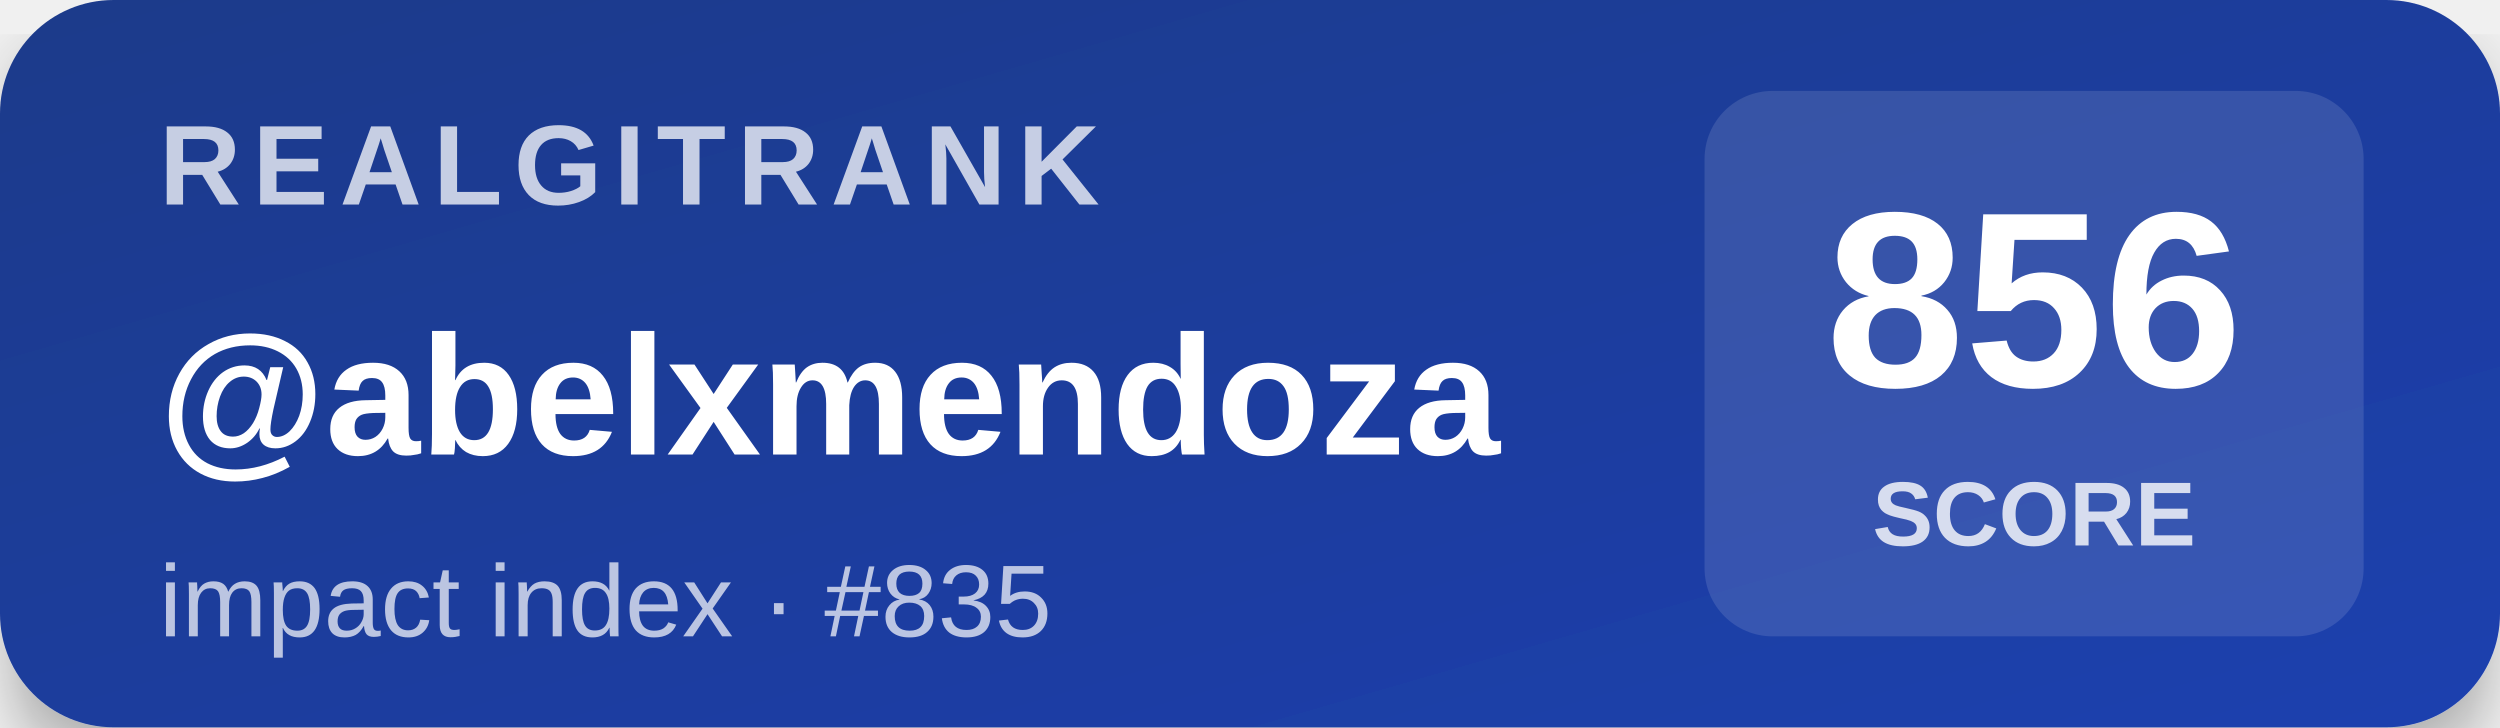
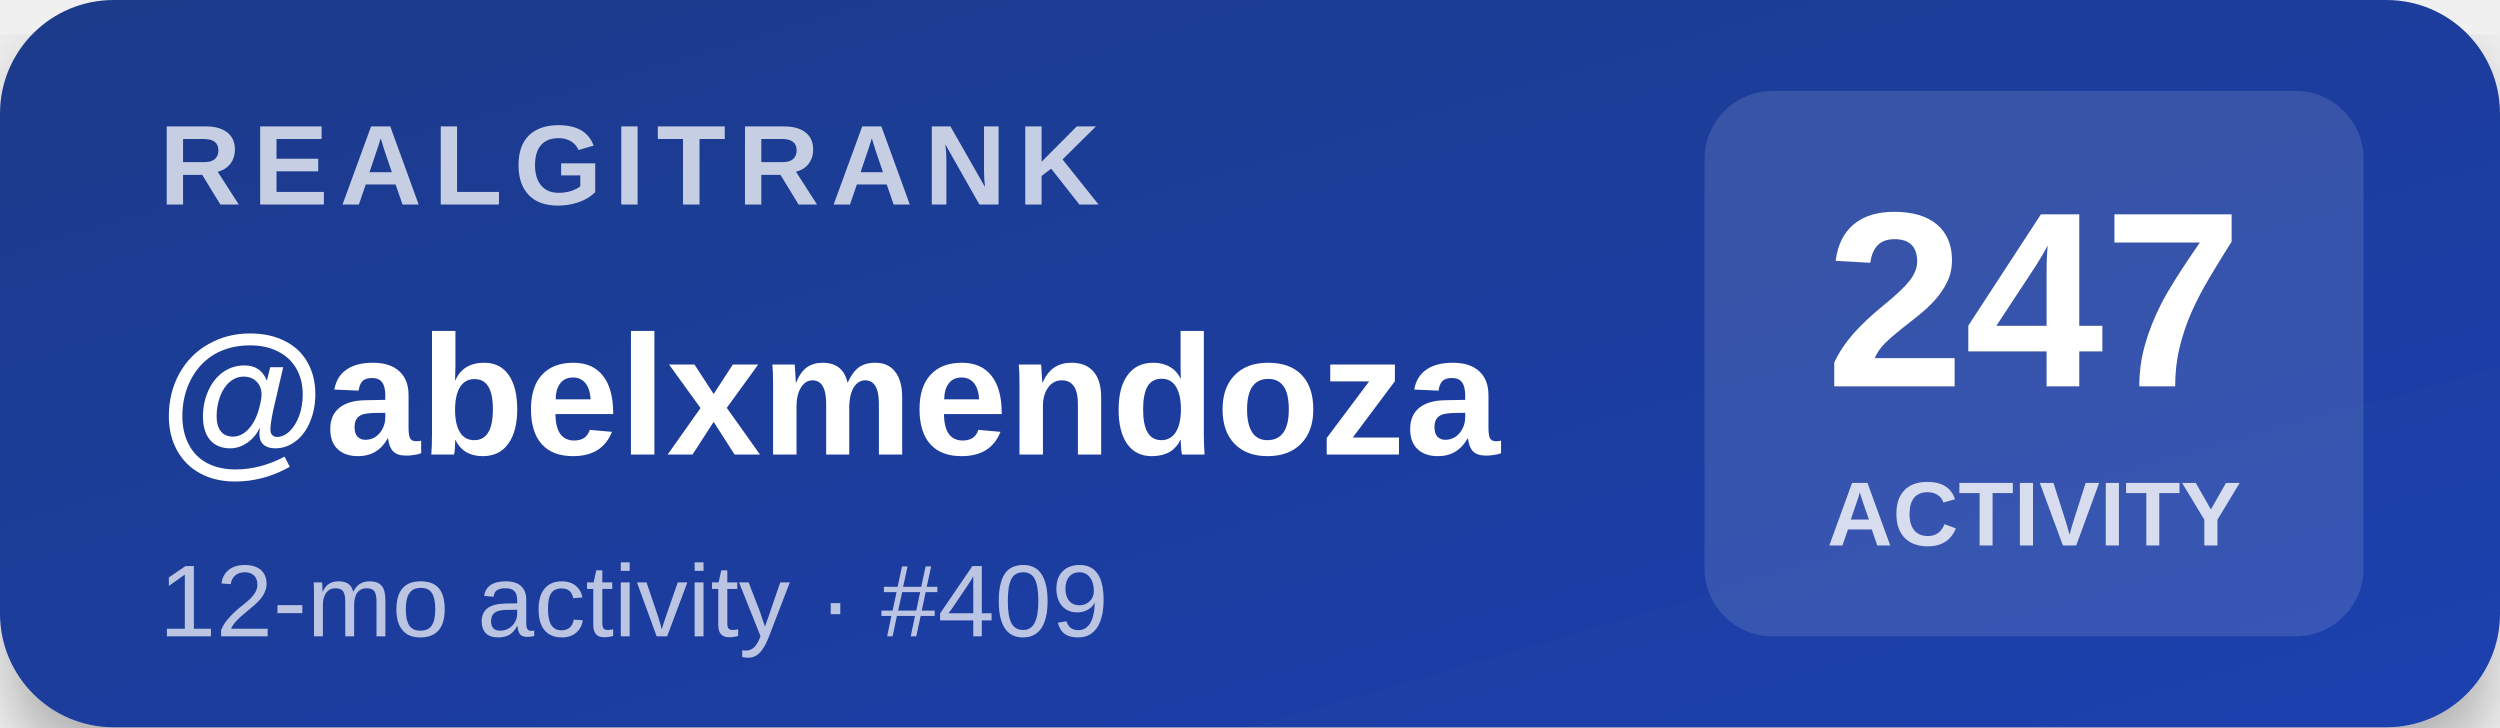
<svg xmlns="http://www.w3.org/2000/svg" width="220" height="64" viewBox="0 0 220 64">
  <defs>
    <linearGradient id="bg" x1="0" y1="0" x2="1" y2="1">
      <stop offset="0%" stop-color="#1e3a8a" />
      <stop offset="100%" stop-color="#1e40af" />
    </linearGradient>
    <filter id="shadow">
      <feDropShadow dx="0" dy="3" stdDeviation="3" flood-opacity="0.3" />
    </filter>
  </defs>
  <rect width="220" height="64" rx="10" fill="url(#bg)" filter="url(#shadow)" />
  <text x="14" y="18" font-family="Segoe UI,Arial,sans-serif" font-size="10" font-weight="700" fill="#ffffff" opacity="0.75" letter-spacing="1">REALGITRANK</text>
  <text x="14" y="40" font-family="Segoe UI,Arial,sans-serif" font-size="15" font-weight="800" fill="#ffffff">@abelxmendoza</text>
-   <text x="14" y="56" font-family="Segoe UI,Arial,sans-serif" font-size="9" fill="#ffffff" opacity="0.7">impact index · #835</text>
+   <text x="14" y="56" font-family="Segoe UI,Arial,sans-serif" font-size="9" fill="#ffffff" opacity="0.7">12-mo activity · #409</text>
  <rect x="150" y="8" width="58" height="48" rx="6" fill="#ffffff" opacity="0.12" />
-   <text x="179" y="34" text-anchor="middle" font-family="Segoe UI,Arial,sans-serif" font-size="22" font-weight="900" fill="#ffffff">856</text>
-   <text x="179" y="48" text-anchor="middle" font-family="Segoe UI,Arial,sans-serif" font-size="8" font-weight="600" fill="#ffffff" opacity="0.8">SCORE</text>
+   <text x="179" y="34" text-anchor="middle" font-family="Segoe UI,Arial,sans-serif" font-size="22" font-weight="900" fill="#ffffff">247</text>
+   <text x="179" y="48" text-anchor="middle" font-family="Segoe UI,Arial,sans-serif" font-size="8" font-weight="600" fill="#ffffff" opacity="0.8">ACTIVITY</text>
</svg>
